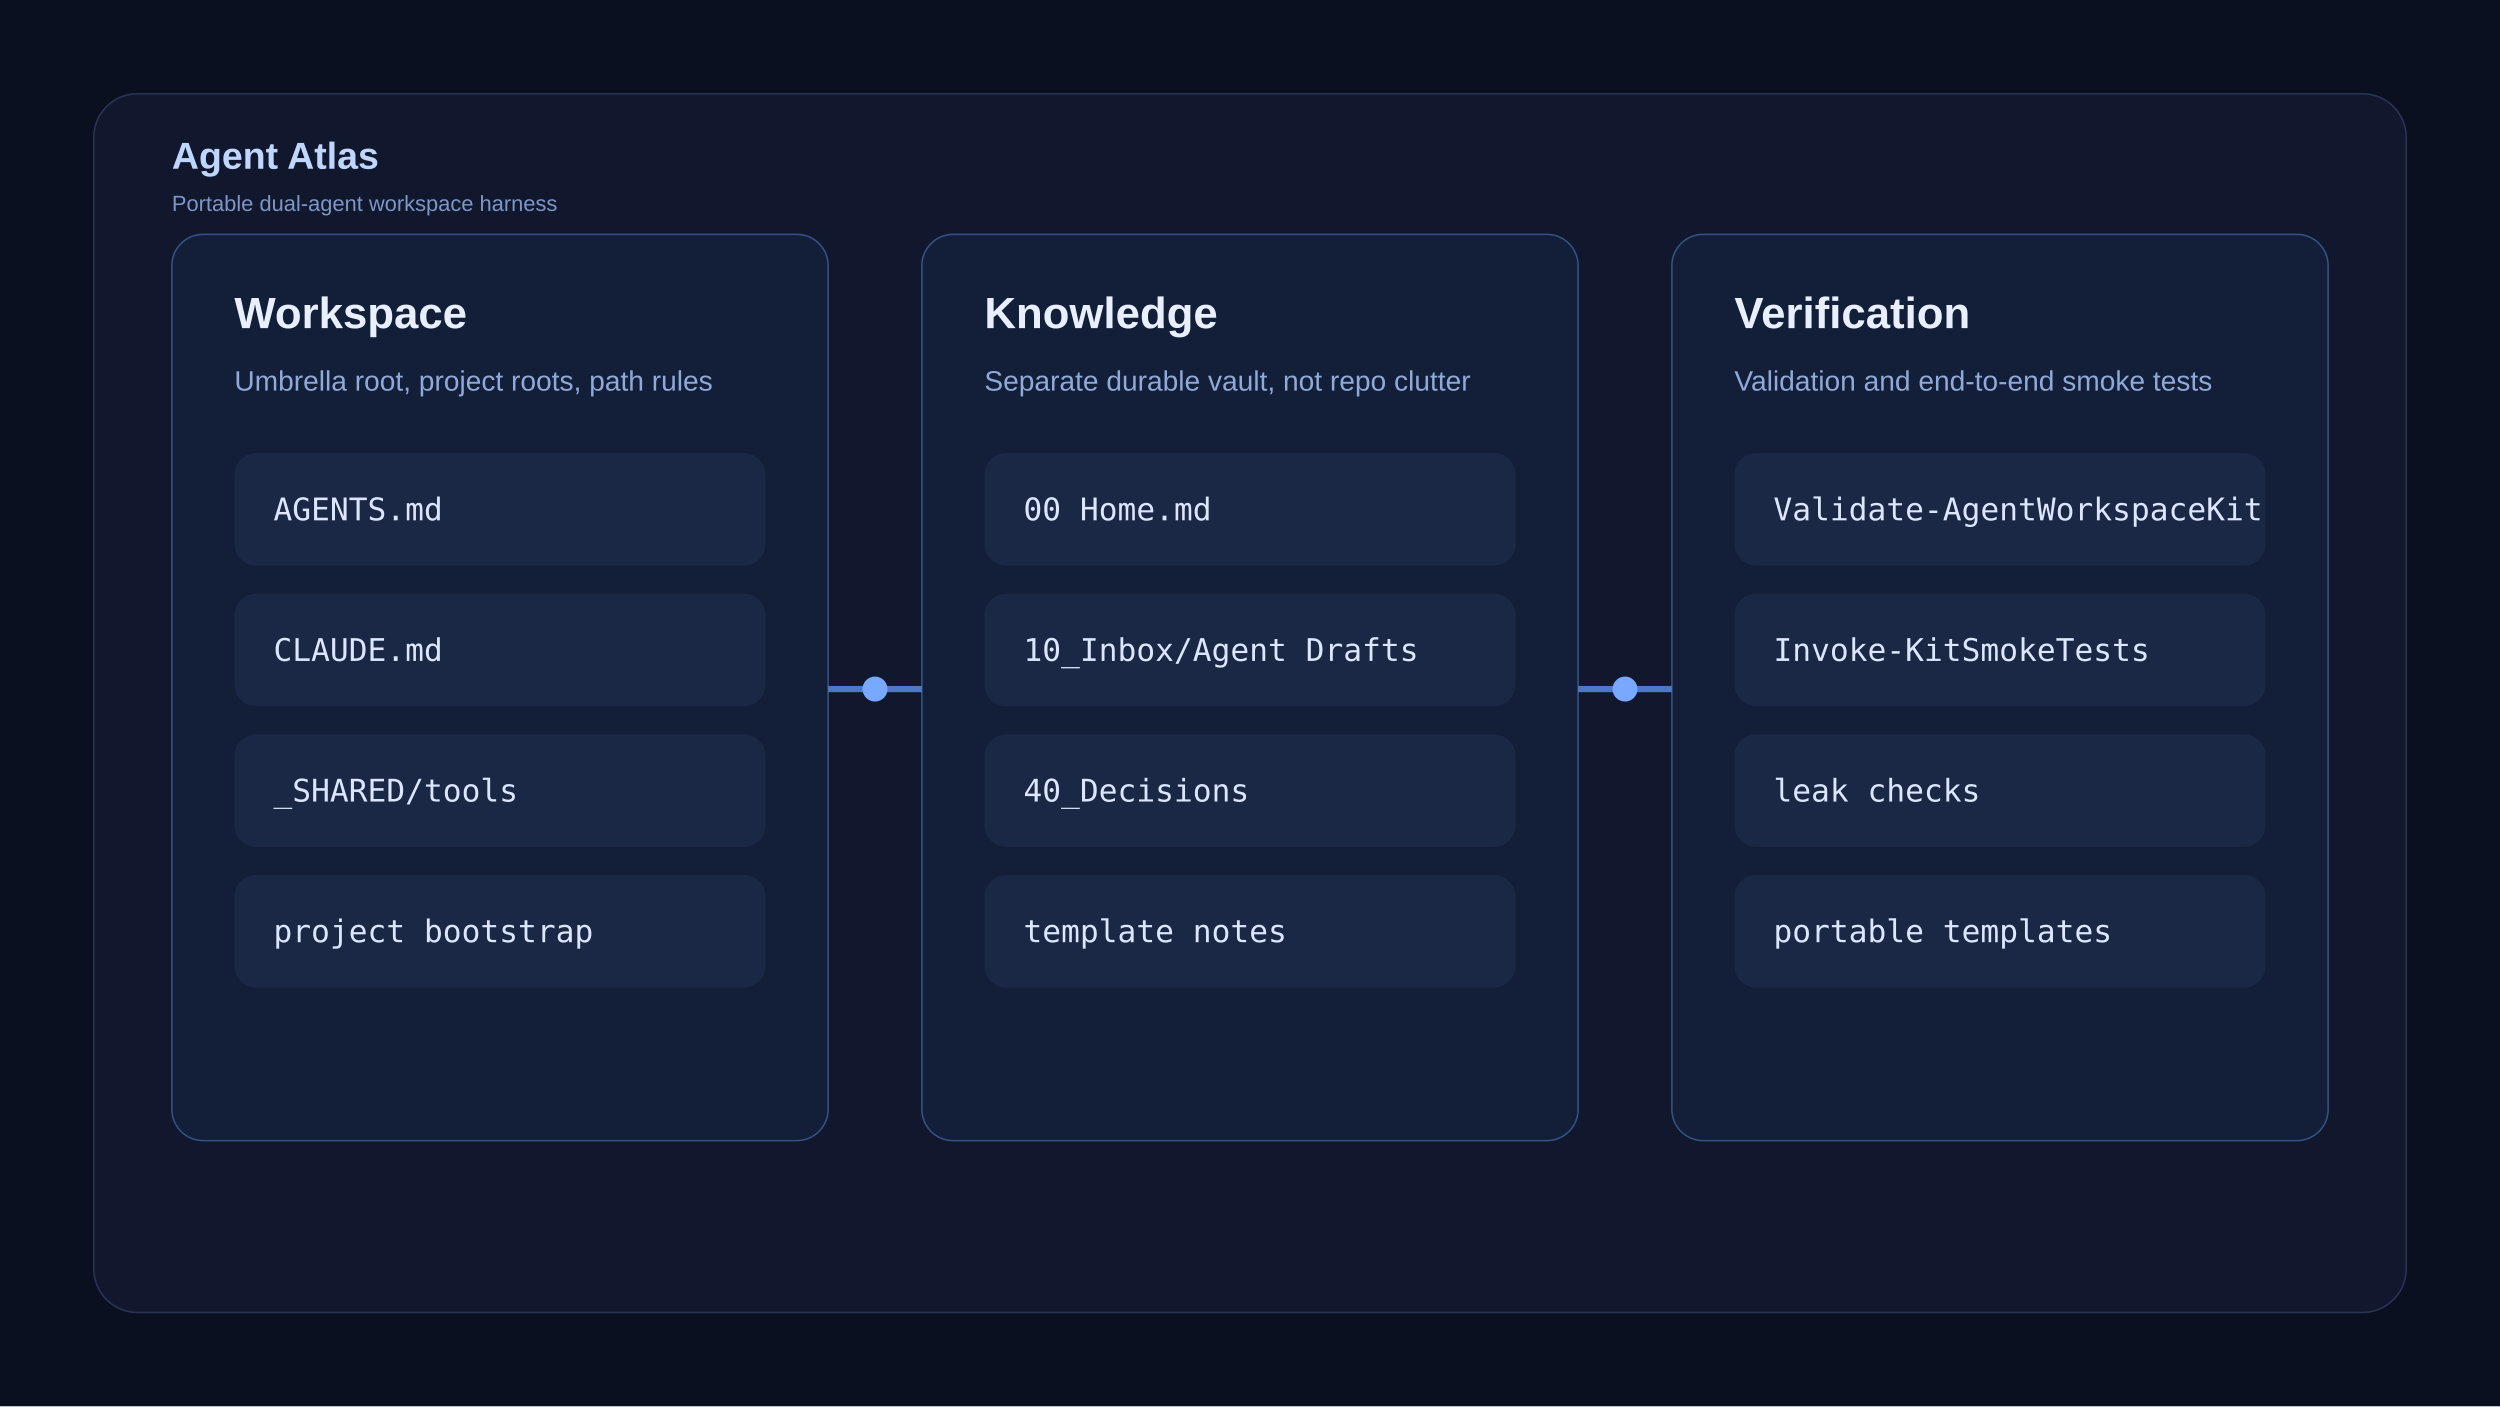
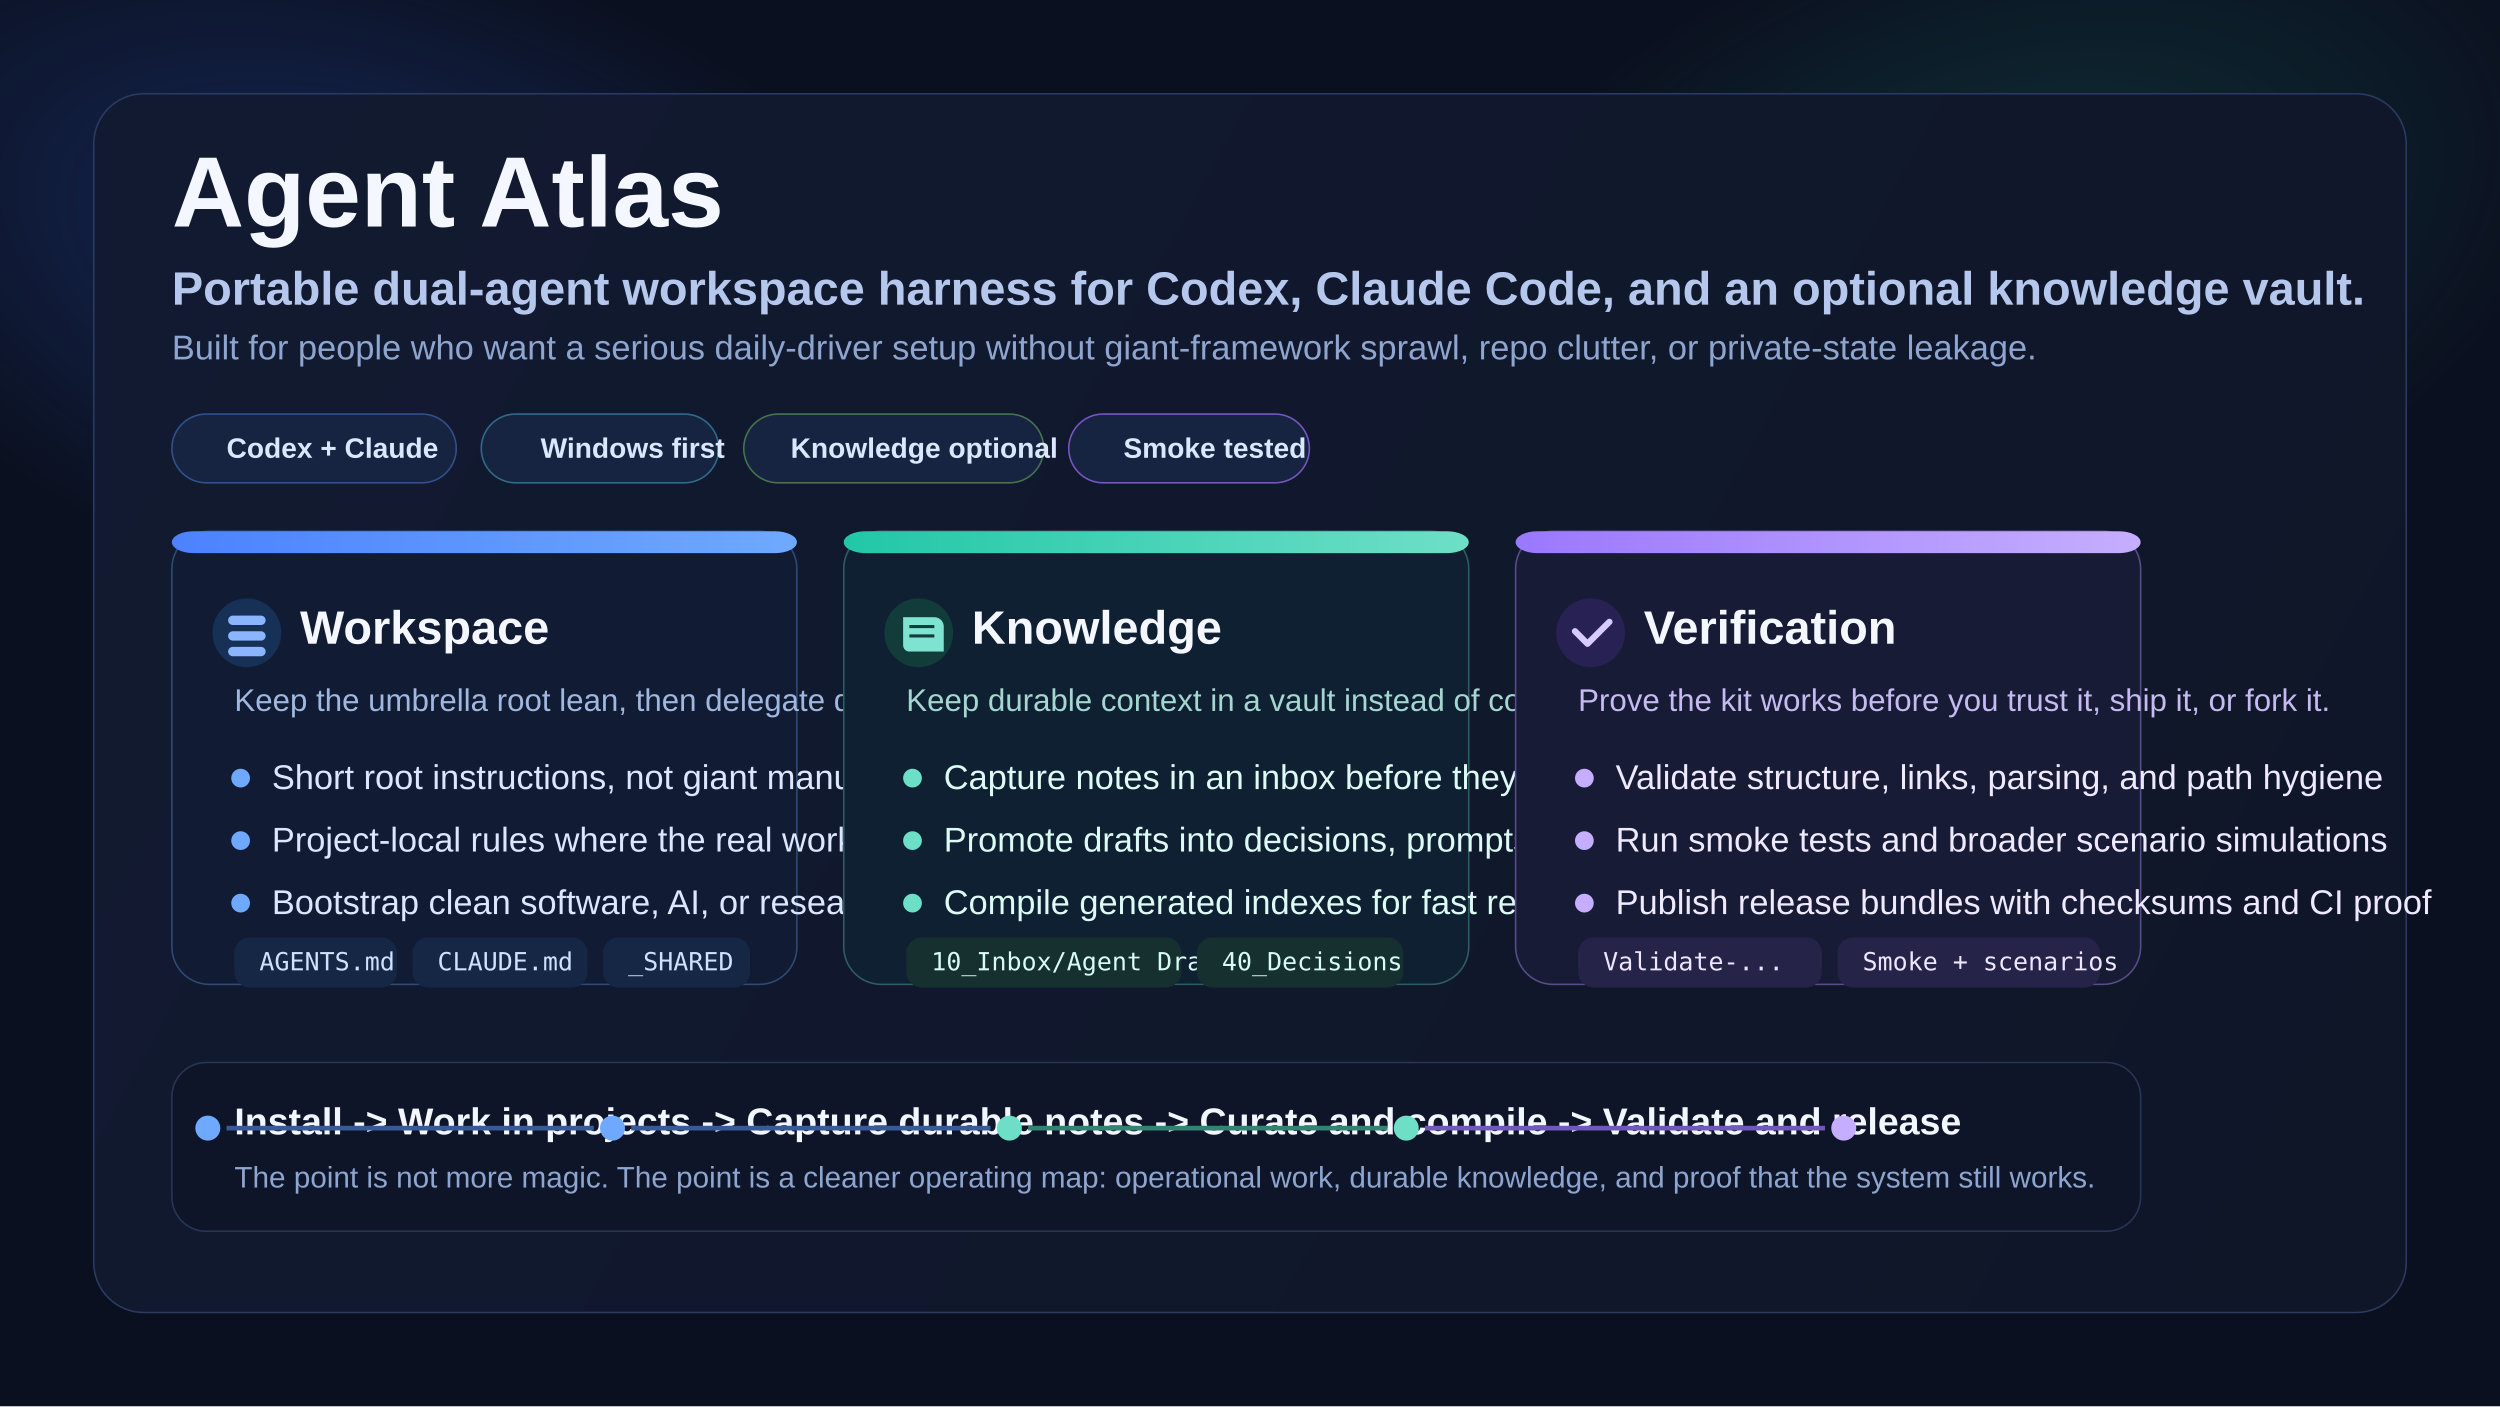
<svg xmlns="http://www.w3.org/2000/svg" width="1600" height="900" viewBox="0 0 1600 900" fill="none">
+   <defs>
+     <linearGradient id="panel" x1="120" y1="90" x2="1480" y2="840" gradientUnits="userSpaceOnUse">
+       <stop stop-color="#121A31" />
+       <stop offset="1" stop-color="#0F1628" />
+     </linearGradient>
+     <linearGradient id="workspaceAccent" x1="110" y1="340" x2="510" y2="340" gradientUnits="userSpaceOnUse">
+       <stop stop-color="#4C82FF" />
+       <stop offset="1" stop-color="#6FA9FF" />
+     </linearGradient>
+     <linearGradient id="knowledgeAccent" x1="540" y1="340" x2="940" y2="340" gradientUnits="userSpaceOnUse">
+       <stop stop-color="#22C7A8" />
+       <stop offset="1" stop-color="#6EDFC7" />
+     </linearGradient>
+     <linearGradient id="verificationAccent" x1="970" y1="340" x2="1370" y2="340" gradientUnits="userSpaceOnUse">
+       <stop stop-color="#9A78FF" />
+       <stop offset="1" stop-color="#C5AEFF" />
+     </linearGradient>
+     <radialGradient id="glowLeft" cx="0" cy="0" r="1" gradientUnits="userSpaceOnUse" gradientTransform="translate(250 180) rotate(20) scale(420 220)">
+       <stop stop-color="#234AA4" stop-opacity="0.45" />
+       <stop offset="1" stop-color="#234AA4" stop-opacity="0" />
+     </radialGradient>
+     <radialGradient id="glowRight" cx="0" cy="0" r="1" gradientUnits="userSpaceOnUse" gradientTransform="translate(1280 160) rotate(-18) scale(380 220)">
+       <stop stop-color="#19A98A" stop-opacity="0.22" />
+       <stop offset="1" stop-color="#19A98A" stop-opacity="0" />
+     </radialGradient>
+   </defs>
  <rect width="1600" height="900" fill="#0B1020" />
-   <rect x="60" y="60" width="1480" height="780" rx="28" fill="#11182D" stroke="#293455" />
-   <rect x="110" y="150" width="420" height="580" rx="20" fill="#131F39" stroke="#355184" />
-   <rect x="590" y="150" width="420" height="580" rx="20" fill="#131F39" stroke="#355184" />
-   <rect x="1070" y="150" width="420" height="580" rx="20" fill="#131F39" stroke="#355184" />
-   <text x="110" y="108" fill="#BFD6FF" font-family="Segoe UI, Arial, sans-serif" font-size="24" font-weight="700">Agent Atlas</text>
-   <text x="110" y="135" fill="#7E96C6" font-family="Segoe UI, Arial, sans-serif" font-size="14">Portable dual-agent workspace harness</text>
-   <text x="150" y="210" fill="#E8F0FF" font-family="Segoe UI, Arial, sans-serif" font-size="28" font-weight="700">Workspace</text>
-   <text x="150" y="250" fill="#8FA9D8" font-family="Segoe UI, Arial, sans-serif" font-size="18">Umbrella root, project roots, path rules</text>
-   <rect x="150" y="290" width="340" height="72" rx="14" fill="#1A2745" />
-   <text x="175" y="333" fill="#DCE7FF" font-family="Consolas, monospace" font-size="20">AGENTS.md</text>
-   <rect x="150" y="380" width="340" height="72" rx="14" fill="#1A2745" />
-   <text x="175" y="423" fill="#DCE7FF" font-family="Consolas, monospace" font-size="20">CLAUDE.md</text>
-   <rect x="150" y="470" width="340" height="72" rx="14" fill="#1A2745" />
-   <text x="175" y="513" fill="#DCE7FF" font-family="Consolas, monospace" font-size="20">_SHARED/tools</text>
-   <rect x="150" y="560" width="340" height="72" rx="14" fill="#1A2745" />
-   <text x="175" y="603" fill="#DCE7FF" font-family="Consolas, monospace" font-size="20">project bootstrap</text>
-   <text x="630" y="210" fill="#E8F0FF" font-family="Segoe UI, Arial, sans-serif" font-size="28" font-weight="700">Knowledge</text>
-   <text x="630" y="250" fill="#8FA9D8" font-family="Segoe UI, Arial, sans-serif" font-size="18">Separate durable vault, not repo clutter</text>
-   <rect x="630" y="290" width="340" height="72" rx="14" fill="#1A2745" />
-   <text x="655" y="333" fill="#DCE7FF" font-family="Consolas, monospace" font-size="20">00 Home.md</text>
-   <rect x="630" y="380" width="340" height="72" rx="14" fill="#1A2745" />
-   <text x="655" y="423" fill="#DCE7FF" font-family="Consolas, monospace" font-size="20">10_Inbox/Agent Drafts</text>
-   <rect x="630" y="470" width="340" height="72" rx="14" fill="#1A2745" />
-   <text x="655" y="513" fill="#DCE7FF" font-family="Consolas, monospace" font-size="20">40_Decisions</text>
-   <rect x="630" y="560" width="340" height="72" rx="14" fill="#1A2745" />
-   <text x="655" y="603" fill="#DCE7FF" font-family="Consolas, monospace" font-size="20">template notes</text>
-   <text x="1110" y="210" fill="#E8F0FF" font-family="Segoe UI, Arial, sans-serif" font-size="28" font-weight="700">Verification</text>
-   <text x="1110" y="250" fill="#8FA9D8" font-family="Segoe UI, Arial, sans-serif" font-size="18">Validation and end-to-end smoke tests</text>
-   <rect x="1110" y="290" width="340" height="72" rx="14" fill="#1A2745" />
-   <text x="1135" y="333" fill="#DCE7FF" font-family="Consolas, monospace" font-size="20">Validate-AgentWorkspaceKit</text>
-   <rect x="1110" y="380" width="340" height="72" rx="14" fill="#1A2745" />
-   <text x="1135" y="423" fill="#DCE7FF" font-family="Consolas, monospace" font-size="20">Invoke-KitSmokeTests</text>
-   <rect x="1110" y="470" width="340" height="72" rx="14" fill="#1A2745" />
-   <text x="1135" y="513" fill="#DCE7FF" font-family="Consolas, monospace" font-size="20">leak checks</text>
-   <rect x="1110" y="560" width="340" height="72" rx="14" fill="#1A2745" />
-   <text x="1135" y="603" fill="#DCE7FF" font-family="Consolas, monospace" font-size="20">portable templates</text>
-   <path d="M530 441H590" stroke="#4D78C7" stroke-width="4" />
-   <path d="M1010 441H1070" stroke="#4D78C7" stroke-width="4" />
-   <circle cx="560" cy="441" r="8" fill="#78A8FF" />
-   <circle cx="1040" cy="441" r="8" fill="#78A8FF" />
+   <rect width="1600" height="900" fill="url(#glowLeft)" />
+   <rect width="1600" height="900" fill="url(#glowRight)" />
+   <rect x="60" y="60" width="1480" height="780" rx="32" fill="url(#panel)" stroke="#2B3A61" />
+   <text x="110" y="145" fill="#F4F7FF" font-family="Segoe UI, Arial, sans-serif" font-size="64" font-weight="700">Agent Atlas</text>
+   <text x="110" y="195" fill="#B5C7EC" font-family="Segoe UI, Arial, sans-serif" font-size="30" font-weight="600">Portable dual-agent workspace harness for Codex, Claude Code, and an optional knowledge vault.</text>
+   <text x="110" y="230" fill="#8EA5D0" font-family="Segoe UI, Arial, sans-serif" font-size="22">Built for people who want a serious daily-driver setup without giant-framework sprawl, repo clutter, or private-state leakage.</text>
+   <g>
+     <rect x="110" y="265" width="182" height="44" rx="22" fill="#162441" stroke="#30518C" />
+     <text x="145" y="293" fill="#DAE7FF" font-family="Segoe UI, Arial, sans-serif" font-size="18" font-weight="700">Codex + Claude</text>
+     <rect x="308" y="265" width="152" height="44" rx="22" fill="#162441" stroke="#2F6C89" />
+     <text x="346" y="293" fill="#DAE7FF" font-family="Segoe UI, Arial, sans-serif" font-size="18" font-weight="700">Windows first</text>
+     <rect x="476" y="265" width="192" height="44" rx="22" fill="#162441" stroke="#45744D" />
+     <text x="506" y="293" fill="#DAE7FF" font-family="Segoe UI, Arial, sans-serif" font-size="18" font-weight="700">Knowledge optional</text>
+     <rect x="684" y="265" width="154" height="44" rx="22" fill="#162441" stroke="#7756C1" />
+     <text x="719" y="293" fill="#DAE7FF" font-family="Segoe UI, Arial, sans-serif" font-size="18" font-weight="700">Smoke tested</text>
+   </g>
+   <g>
+     <rect x="110" y="340" width="400" height="290" rx="24" fill="#111C34" stroke="#2F4976" />
+     <rect x="110" y="340" width="400" height="14" rx="14" fill="url(#workspaceAccent)" />
+     <circle cx="158" cy="405" r="22" fill="#173056" />
+     <rect x="146" y="394" width="24" height="6" rx="3" fill="#8BB5FF" />
+     <rect x="146" y="404" width="24" height="6" rx="3" fill="#8BB5FF" />
+     <rect x="146" y="414" width="24" height="6" rx="3" fill="#8BB5FF" />
+     <text x="192" y="412" fill="#F4F7FF" font-family="Segoe UI, Arial, sans-serif" font-size="30" font-weight="700">Workspace</text>
+     <text x="150" y="455" fill="#A0B7E0" font-family="Segoe UI, Arial, sans-serif" font-size="20">Keep the umbrella root lean, then delegate downward.</text>
+     <circle cx="154" cy="498" r="6" fill="#6FA9FF" />
+     <text x="174" y="505" fill="#DCE7FF" font-family="Segoe UI, Arial, sans-serif" font-size="22">Short root instructions, not giant manuals</text>
+     <circle cx="154" cy="538" r="6" fill="#6FA9FF" />
+     <text x="174" y="545" fill="#DCE7FF" font-family="Segoe UI, Arial, sans-serif" font-size="22">Project-local rules where the real work happens</text>
+     <circle cx="154" cy="578" r="6" fill="#6FA9FF" />
+     <text x="174" y="585" fill="#DCE7FF" font-family="Segoe UI, Arial, sans-serif" font-size="22">Bootstrap clean software, AI, or research projects</text>
+     <rect x="150" y="600" width="104" height="32" rx="10" fill="#162746" />
+     <text x="166" y="621" fill="#CFE1FF" font-family="Consolas, monospace" font-size="16">AGENTS.md</text>
+     <rect x="264" y="600" width="112" height="32" rx="10" fill="#162746" />
+     <text x="280" y="621" fill="#CFE1FF" font-family="Consolas, monospace" font-size="16">CLAUDE.md</text>
+     <rect x="386" y="600" width="94" height="32" rx="10" fill="#162746" />
+     <text x="402" y="621" fill="#CFE1FF" font-family="Consolas, monospace" font-size="16">_SHARED</text>
+   </g>
+   <g>
+     <rect x="540" y="340" width="400" height="290" rx="24" fill="#102033" stroke="#2E5D63" />
+     <rect x="540" y="340" width="400" height="14" rx="14" fill="url(#knowledgeAccent)" />
+     <circle cx="588" cy="405" r="22" fill="#123C3A" />
+     <path d="M578 395H598C601.314 395 604 397.686 604 401V417H582C579.791 417 578 415.209 578 413V395Z" fill="#7EE4D1" />
+     <path d="M582 407H598" stroke="#123C3A" stroke-width="2" />
+     <path d="M582 401H598" stroke="#123C3A" stroke-width="2" />
+     <text x="622" y="412" fill="#F4F7FF" font-family="Segoe UI, Arial, sans-serif" font-size="30" font-weight="700">Knowledge</text>
+     <text x="580" y="455" fill="#A4D7D0" font-family="Segoe UI, Arial, sans-serif" font-size="20">Keep durable context in a vault instead of contaminating repos.</text>
+     <circle cx="584" cy="498" r="6" fill="#6EDFC7" />
+     <text x="604" y="505" fill="#DDFBF5" font-family="Segoe UI, Arial, sans-serif" font-size="22">Capture notes in an inbox before they become canon</text>
+     <circle cx="584" cy="538" r="6" fill="#6EDFC7" />
+     <text x="604" y="545" fill="#DDFBF5" font-family="Segoe UI, Arial, sans-serif" font-size="22">Promote drafts into decisions, prompts, or reference pages</text>
+     <circle cx="584" cy="578" r="6" fill="#6EDFC7" />
+     <text x="604" y="585" fill="#DDFBF5" font-family="Segoe UI, Arial, sans-serif" font-size="22">Compile generated indexes for fast retrieval and review</text>
+     <rect x="580" y="600" width="176" height="32" rx="10" fill="#16302F" />
+     <text x="596" y="621" fill="#D7FBF5" font-family="Consolas, monospace" font-size="16">10_Inbox/Agent Drafts</text>
+     <rect x="766" y="600" width="132" height="32" rx="10" fill="#16302F" />
+     <text x="782" y="621" fill="#D7FBF5" font-family="Consolas, monospace" font-size="16">40_Decisions</text>
+   </g>
+   <g>
+     <rect x="970" y="340" width="400" height="290" rx="24" fill="#171B35" stroke="#594C8A" />
+     <rect x="970" y="340" width="400" height="14" rx="14" fill="url(#verificationAccent)" />
+     <circle cx="1018" cy="405" r="22" fill="#282154" />
+     <path d="M1008 404L1016 412L1030 398" stroke="#D8CBFF" stroke-width="4" stroke-linecap="round" stroke-linejoin="round" />
+     <text x="1052" y="412" fill="#F4F7FF" font-family="Segoe UI, Arial, sans-serif" font-size="30" font-weight="700">Verification</text>
+     <text x="1010" y="455" fill="#C6BAF2" font-family="Segoe UI, Arial, sans-serif" font-size="20">Prove the kit works before you trust it, ship it, or fork it.</text>
+     <circle cx="1014" cy="498" r="6" fill="#C5AEFF" />
+     <text x="1034" y="505" fill="#EFE9FF" font-family="Segoe UI, Arial, sans-serif" font-size="22">Validate structure, links, parsing, and path hygiene</text>
+     <circle cx="1014" cy="538" r="6" fill="#C5AEFF" />
+     <text x="1034" y="545" fill="#EFE9FF" font-family="Segoe UI, Arial, sans-serif" font-size="22">Run smoke tests and broader scenario simulations</text>
+     <circle cx="1014" cy="578" r="6" fill="#C5AEFF" />
+     <text x="1034" y="585" fill="#EFE9FF" font-family="Segoe UI, Arial, sans-serif" font-size="22">Publish release bundles with checksums and CI proof</text>
+     <rect x="1010" y="600" width="156" height="32" rx="10" fill="#262349" />
+     <text x="1026" y="621" fill="#EEE6FF" font-family="Consolas, monospace" font-size="16">Validate-...</text>
+     <rect x="1176" y="600" width="168" height="32" rx="10" fill="#262349" />
+     <text x="1192" y="621" fill="#EEE6FF" font-family="Consolas, monospace" font-size="16">Smoke + scenarios</text>
+   </g>
+   <g>
+     <rect x="110" y="680" width="1260" height="108" rx="22" fill="#0E1528" stroke="#273556" />
+     <text x="150" y="726" fill="#F2F6FF" font-family="Segoe UI, Arial, sans-serif" font-size="24" font-weight="700">Install -&gt; Work in projects -&gt; Capture durable notes -&gt; Curate and compile -&gt; Validate and release</text>
+     <text x="150" y="760" fill="#8EA5D0" font-family="Segoe UI, Arial, sans-serif" font-size="19">The point is not more magic. The point is a cleaner operating map: operational work, durable knowledge, and proof that the system still works.</text>
+     <circle cx="133" cy="722" r="8" fill="#6FA9FF" />
+     <circle cx="392" cy="722" r="8" fill="#6FA9FF" />
+     <circle cx="646" cy="722" r="8" fill="#6EDFC7" />
+     <circle cx="900" cy="722" r="8" fill="#6EDFC7" />
+     <circle cx="1180" cy="722" r="8" fill="#C5AEFF" />
+     <path d="M145 722H380" stroke="#385A99" stroke-width="3" />
+     <path d="M404 722H634" stroke="#385A99" stroke-width="3" />
+     <path d="M658 722H888" stroke="#338373" stroke-width="3" />
+     <path d="M912 722H1168" stroke="#7158BD" stroke-width="3" />
+   </g>
</svg>
